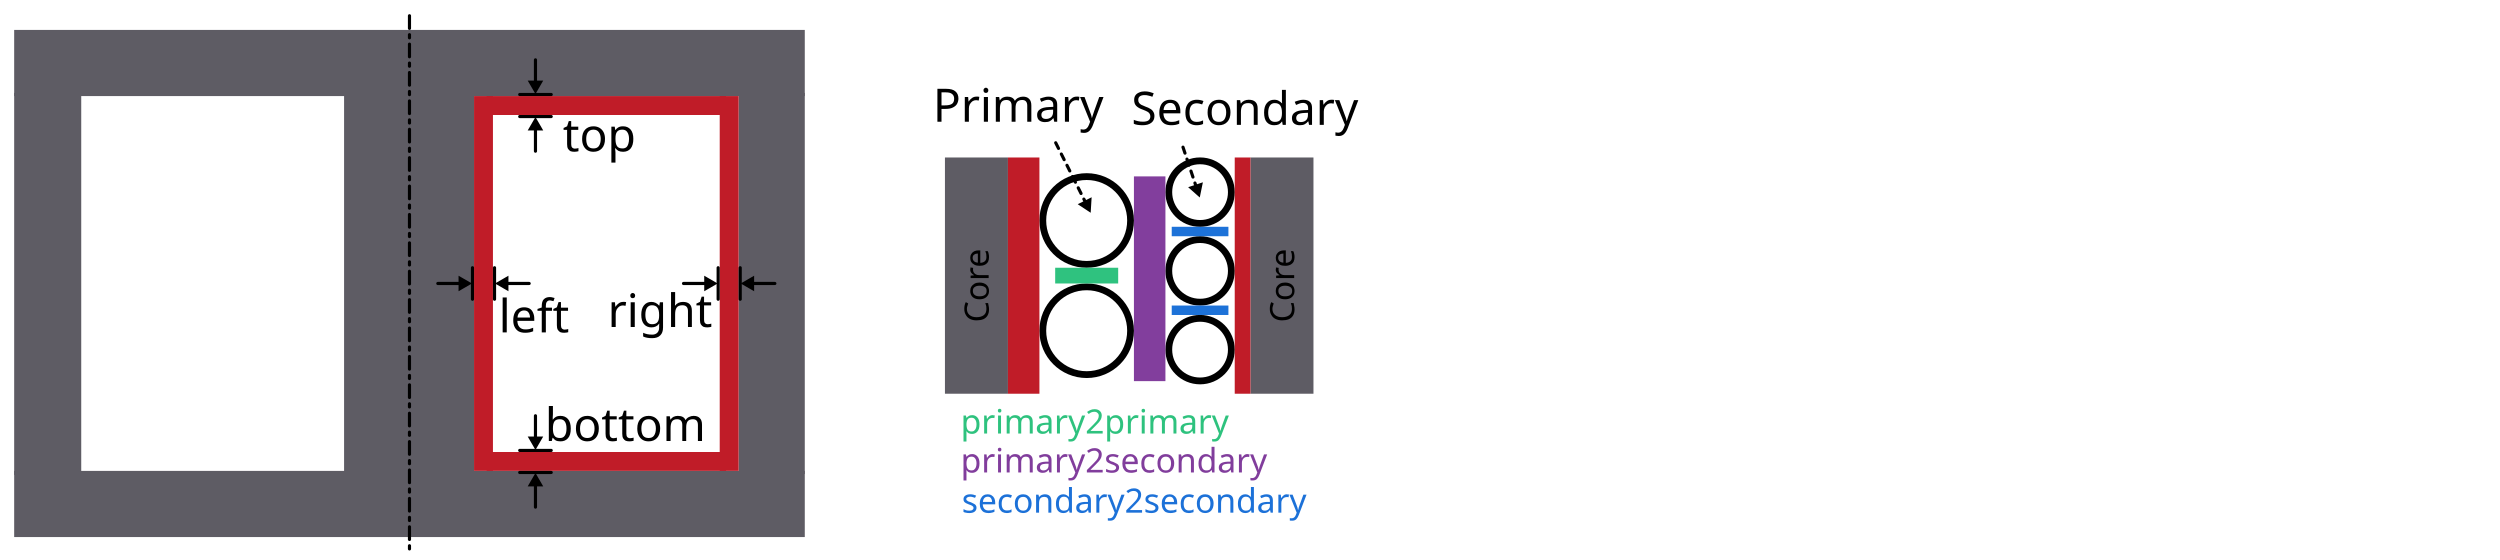
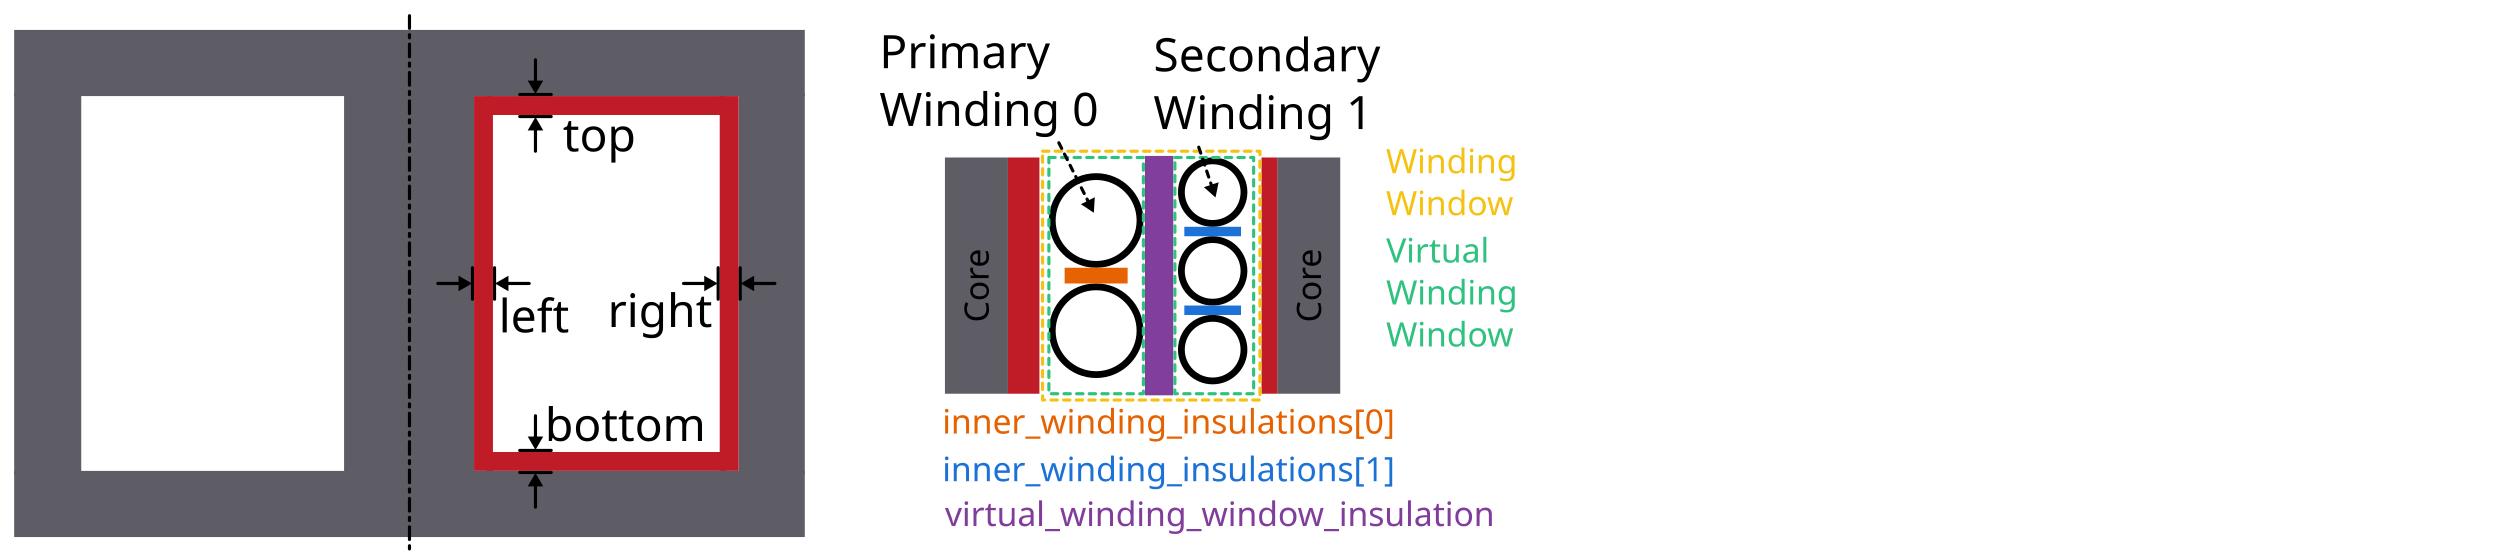
<svg xmlns="http://www.w3.org/2000/svg" width="210mm" height="47mm" viewBox="0 0 210 47" version="1.1" id="svg678">
  <defs id="defs675">
    <marker style="overflow:visible" id="TriangleInM-6-9" refX="0" refY="0" orient="auto">
      <path transform="scale(-0.4)" style="fill:#000000;fill-opacity:1;fill-rule:evenodd;stroke:#000000;stroke-width:1pt;stroke-opacity:1" d="M 5.77,0 -2.88,5 V -5 Z" id="path5871-2-0" />
    </marker>
    <marker style="overflow:visible" id="TriangleInM-6-1" refX="0" refY="0" orient="auto">
      <path transform="scale(-0.4)" style="fill:#000000;fill-opacity:1;fill-rule:evenodd;stroke:#000000;stroke-width:1pt;stroke-opacity:1" d="M 5.77,0 -2.88,5 V -5 Z" id="path5871-2-5" />
    </marker>
    <marker style="overflow:visible" id="TriangleInM-6-1-9" refX="0" refY="0" orient="auto">
      <path transform="scale(-0.4)" style="fill:#000000;fill-opacity:1;fill-rule:evenodd;stroke:#000000;stroke-width:1pt;stroke-opacity:1" d="M 5.77,0 -2.88,5 V -5 Z" id="path5871-2-5-4" />
    </marker>
    <marker style="overflow:visible" id="TriangleInM-6-1-9-5" refX="0" refY="0" orient="auto">
      <path transform="scale(-0.4)" style="fill:#000000;fill-opacity:1;fill-rule:evenodd;stroke:#000000;stroke-width:1pt;stroke-opacity:1" d="M 5.77,0 -2.88,5 V -5 Z" id="path5871-2-5-4-0" />
    </marker>
    <marker style="overflow:visible" id="TriangleInM-6-4" refX="0" refY="0" orient="auto">
      <path transform="scale(-0.4)" style="fill:#000000;fill-opacity:1;fill-rule:evenodd;stroke:#000000;stroke-width:1pt;stroke-opacity:1" d="M 5.77,0 -2.88,5 V -5 Z" id="path5871-2-9" />
    </marker>
    <marker style="overflow:visible" id="TriangleInM" refX="0" refY="0" orient="auto">
      <path transform="scale(-0.4)" style="fill:context-stroke;fill-rule:evenodd;stroke:context-stroke;stroke-width:1pt" d="M 5.77,0 -2.88,5 V -5 Z" id="path5871" />
    </marker>
    <marker style="overflow:visible" id="TriangleInM-0" refX="0" refY="0" orient="auto">
      <path transform="scale(-0.4)" style="fill:context-stroke;fill-rule:evenodd;stroke:context-stroke;stroke-width:1pt" d="M 5.77,0 -2.88,5 V -5 Z" id="path5871-3" />
    </marker>
    <marker style="overflow:visible" id="TriangleInM-5" refX="0" refY="0" orient="auto">
      <path transform="scale(-0.4)" style="fill:context-stroke;fill-rule:evenodd;stroke:context-stroke;stroke-width:1pt" d="M 5.77,0 -2.88,5 V -5 Z" id="path5871-1" />
    </marker>
    <marker style="overflow:visible" id="TriangleInM-0-1" refX="0" refY="0" orient="auto">
      <path transform="scale(-0.4)" style="fill:context-stroke;fill-rule:evenodd;stroke:context-stroke;stroke-width:1pt" d="M 5.77,0 -2.88,5 V -5 Z" id="path5871-3-0" />
    </marker>
    <marker style="overflow:visible" id="TriangleInM-4" refX="0" refY="0" orient="auto">
      <path transform="scale(-0.4)" style="fill:context-stroke;fill-rule:evenodd;stroke:context-stroke;stroke-width:1pt" d="M 5.77,0 -2.88,5 V -5 Z" id="path5871-6" />
    </marker>
    <marker style="overflow:visible" id="TriangleInM-0-2" refX="0" refY="0" orient="auto">
      <path transform="scale(-0.4)" style="fill:context-stroke;fill-rule:evenodd;stroke:context-stroke;stroke-width:1pt" d="M 5.77,0 -2.88,5 V -5 Z" id="path5871-3-5" />
    </marker>
    <marker style="overflow:visible" id="TriangleInM-0-2-7" refX="0" refY="0" orient="auto">
      <path transform="scale(-0.4)" style="fill:context-stroke;fill-rule:evenodd;stroke:context-stroke;stroke-width:1pt" d="M 5.77,0 -2.88,5 V -5 Z" id="path5871-3-5-2" />
    </marker>
    <marker style="overflow:visible" id="TriangleInM-4-4" refX="0" refY="0" orient="auto">
      <path transform="scale(-0.4)" style="fill:context-stroke;fill-rule:evenodd;stroke:context-stroke;stroke-width:1pt" d="M 5.77,0 -2.88,5 V -5 Z" id="path5871-6-0" />
    </marker>
    <marker orient="auto" refY="0" refX="0" id="marker14281-6" style="overflow:visible">
      <path id="path14279-0" d="M 5.77,0 -2.88,5 V -5 Z" style="fill:context-stroke;fill-rule:evenodd;stroke:context-stroke;stroke-width:1pt" transform="scale(-0.4)" />
    </marker>
    <marker orient="auto" refY="0" refX="0" id="marker14281-6-3" style="overflow:visible">
      <path id="path14279-0-3" d="M 5.77,0 -2.88,5 V -5 Z" style="fill:context-stroke;fill-rule:evenodd;stroke:context-stroke;stroke-width:1pt" transform="scale(-0.4)" />
    </marker>
  </defs>
  <g id="layer1">
-     <ellipse cy="27.781" cx="91.281" id="path5953-0-9-3-01-44-2-7-1-3-4-9-8" style="fill:none;fill-opacity:1;stroke:#000000;stroke-width:0.572;stroke-linecap:round;stroke-linejoin:round;stroke-miterlimit:4;stroke-dasharray:none;stroke-dashoffset:0;stroke-opacity:1;paint-order:normal" rx="3.687" ry="3.687" />
-     <ellipse cy="29.369" cx="100.806" id="path5953-0-9-3-01-44-2-7-1-3-4-9-8-6" style="fill:none;fill-opacity:1;stroke:#000000;stroke-width:0.572;stroke-linecap:round;stroke-linejoin:round;stroke-miterlimit:4;stroke-dasharray:none;stroke-dashoffset:0;stroke-opacity:1;paint-order:normal" rx="2.629" ry="2.629" />
-     <ellipse cy="22.754" cx="100.806" id="path5953-0-9-3-01-44-2-7-1-3-4-9-8-6-0" style="fill:none;fill-opacity:1;stroke:#000000;stroke-width:0.572;stroke-linecap:round;stroke-linejoin:round;stroke-miterlimit:4;stroke-dasharray:none;stroke-dashoffset:0;stroke-opacity:1;paint-order:normal" rx="2.629" ry="2.629" />
-     <ellipse cy="16.14" cx="100.806" id="path5953-0-9-3-01-44-2-7-1-3-4-9-8-6-0-0" style="fill:none;fill-opacity:1;stroke:#000000;stroke-width:0.572;stroke-linecap:round;stroke-linejoin:round;stroke-miterlimit:4;stroke-dasharray:none;stroke-dashoffset:0;stroke-opacity:1;paint-order:normal" rx="2.629" ry="2.629" />
-     <ellipse cy="18.521" cx="91.281" id="path5953-0-9-3-01-44-2-7-1-3-4-9-8-9" style="fill:none;fill-opacity:1;stroke:#000000;stroke-width:0.572;stroke-linecap:round;stroke-linejoin:round;stroke-miterlimit:4;stroke-dasharray:none;stroke-dashoffset:0;stroke-opacity:1;paint-order:normal" rx="3.687" ry="3.687" />
-     <rect style="fill:#2ec27e;fill-opacity:0.99;stroke:#2ec27e;stroke-width:0" id="rect1319-5-0-9-3-4-0-5-3" width="5.292" height="1.323" x="88.635" y="22.49" ry="3.5527137e-15" rx="3.5527137e-15" />
-     <rect style="fill:#1c71d8;fill-opacity:0.99;stroke:#1c71d8;stroke-width:0" id="rect1319-5-0-9-3-4-0-5-3-2" width="4.762" height="0.794" x="98.425" y="25.665" ry="3.5527137e-15" rx="3.5527137e-15" />
-     <rect style="fill:#1c71d8;fill-opacity:0.99;stroke:#1c71d8;stroke-width:0" id="rect1319-5-0-9-3-4-0-5-3-2-1" width="4.762" height="0.794" x="98.425" y="19.05" ry="3.5527137e-15" rx="3.5527137e-15" />
-     <rect style="fill:#813d9c;fill-opacity:0.99;stroke:#813d9c;stroke-width:0" id="rect1319-5-0-9-3-4-0-5-3-8" width="17.198" height="2.646" x="14.817" y="-97.896" ry="3.5527137e-15" rx="3.5527137e-15" transform="rotate(90)" />
-     <rect style="fill:#5e5c64;fill-opacity:1;stroke:#5e5c64;stroke-width:0" id="rect1319-5-0-9-3-4-0-2-51" width="19.844" height="5.292" x="13.229" y="-110.331" transform="rotate(90)" ry="3.5527137e-15" rx="3.5527137e-15" />
+     <ellipse cy="27.781" cx="92.075" id="path5953-0-9-3-01-44-2-7-1-3-4-9-8" style="fill:none;fill-opacity:1;stroke:#000000;stroke-width:0.572;stroke-linecap:round;stroke-linejoin:round;stroke-miterlimit:4;stroke-dasharray:none;stroke-dashoffset:0;stroke-opacity:1;paint-order:normal" rx="3.687" ry="3.687" />
+     <ellipse cy="29.369" cx="101.865" id="path5953-0-9-3-01-44-2-7-1-3-4-9-8-6" style="fill:none;fill-opacity:1;stroke:#000000;stroke-width:0.572;stroke-linecap:round;stroke-linejoin:round;stroke-miterlimit:4;stroke-dasharray:none;stroke-dashoffset:0;stroke-opacity:1;paint-order:normal" rx="2.629" ry="2.629" />
+     <ellipse cy="22.754" cx="101.865" id="path5953-0-9-3-01-44-2-7-1-3-4-9-8-6-0" style="fill:none;fill-opacity:1;stroke:#000000;stroke-width:0.572;stroke-linecap:round;stroke-linejoin:round;stroke-miterlimit:4;stroke-dasharray:none;stroke-dashoffset:0;stroke-opacity:1;paint-order:normal" rx="2.629" ry="2.629" />
+     <ellipse cy="16.14" cx="101.865" id="path5953-0-9-3-01-44-2-7-1-3-4-9-8-6-0-0" style="fill:none;fill-opacity:1;stroke:#000000;stroke-width:0.572;stroke-linecap:round;stroke-linejoin:round;stroke-miterlimit:4;stroke-dasharray:none;stroke-dashoffset:0;stroke-opacity:1;paint-order:normal" rx="2.629" ry="2.629" />
+     <ellipse cy="18.521" cx="92.075" id="path5953-0-9-3-01-44-2-7-1-3-4-9-8-9" style="fill:none;fill-opacity:1;stroke:#000000;stroke-width:0.572;stroke-linecap:round;stroke-linejoin:round;stroke-miterlimit:4;stroke-dasharray:none;stroke-dashoffset:0;stroke-opacity:1;paint-order:normal" rx="3.687" ry="3.687" />
+     <rect style="fill:#e66100;fill-opacity:0.99;stroke:#2ec27e;stroke-width:0" id="rect1319-5-0-9-3-4-0-5-3" width="5.292" height="1.323" x="89.429" y="22.49" ry="3.5527137e-15" rx="3.5527137e-15" />
+     <rect style="fill:#1c71d8;fill-opacity:0.99;stroke:#1c71d8;stroke-width:0" id="rect1319-5-0-9-3-4-0-5-3-2" width="4.762" height="0.794" x="99.483" y="25.665" ry="3.5527137e-15" rx="3.5527137e-15" />
+     <rect style="fill:#1c71d8;fill-opacity:0.99;stroke:#1c71d8;stroke-width:0" id="rect1319-5-0-9-3-4-0-5-3-2-1" width="4.762" height="0.794" x="99.483" y="19.05" ry="3.5527137e-15" rx="3.5527137e-15" />
+     <rect style="fill:#813d9c;fill-opacity:0.99;stroke:#813d9c;stroke-width:0.265;stroke-dasharray:none" id="rect1319-5-0-9-3-4-0-5-3-8" width="19.844" height="2.117" x="13.229" y="-98.425" ry="3.5527137e-15" rx="3.5527137e-15" transform="rotate(90)" />
+     <rect style="fill:#5e5c64;fill-opacity:1;stroke:#5e5c64;stroke-width:0" id="rect1319-5-0-9-3-4-0-2-51" width="19.844" height="5.292" x="13.229" y="-112.58" transform="rotate(90)" ry="3.5527137e-15" rx="3.5527137e-15" />
    <rect style="fill:#5e5c64;fill-opacity:1;stroke:#5e5c64;stroke-width:0" id="rect1319-5-0-9-3-4-0-2-5-1" width="19.844" height="5.292" x="13.229" y="-84.667" transform="rotate(90)" ry="3.5527137e-15" rx="3.5527137e-15" />
-     <rect style="fill:#c01c28;fill-opacity:1;stroke:#c01c28;stroke-width:0" id="rect1319-5-0-9-3-4-0-2-2-0" width="19.844" height="1.323" x="13.229" y="-105.04" transform="rotate(90)" ry="3.5527137e-15" rx="3.5527137e-15" />
+     <rect style="fill:#c01c28;fill-opacity:1;stroke:#c01c28;stroke-width:0" id="rect1319-5-0-9-3-4-0-2-2-0" width="19.844" height="1.323" x="13.229" y="-107.289" transform="rotate(90)" ry="3.5527137e-15" rx="3.5527137e-15" />
    <rect style="fill:#c01c28;fill-opacity:1;stroke:#c01c28;stroke-width:0" id="rect1319-5-0-9-3-4-0-2-2-4-8" width="19.844" height="2.646" x="13.229" y="-87.312" transform="rotate(90)" ry="3.5527137e-15" rx="3.5527137e-15" />
-     <text xml:space="preserve" style="font-size:2.822px;line-height:1.25;font-family:sans-serif;letter-spacing:0px;word-spacing:0px;stroke-width:0.265" x="-27.083" y="108.713" id="text9780-5" transform="rotate(-90)">
-       <tspan id="tspan9778-0" style="stroke-width:0.265" x="-27.083" y="108.713">Core</tspan>
+     <text xml:space="preserve" style="font-size:2.822px;line-height:1.25;font-family:sans-serif;letter-spacing:0px;word-spacing:0px;stroke-width:0.265" x="-27.083" y="110.962" id="text9780-5" transform="rotate(-90)">
+       <tspan id="tspan9778-0" style="stroke-width:0.265" x="-27.083" y="110.962">Core</tspan>
    </text>
    <text xml:space="preserve" style="font-size:2.822px;line-height:1.25;font-family:sans-serif;letter-spacing:0px;word-spacing:0px;stroke-width:0.265" x="-27.083" y="83.048" id="text9780-4-6" transform="rotate(-90)">
      <tspan id="tspan9778-8-4" style="stroke-width:0.265" x="-27.083" y="83.048">Core</tspan>
    </text>
-     <text xml:space="preserve" style="font-size:2.822px;line-height:0.85;font-family:sans-serif;-inkscape-font-specification:sans-serif;letter-spacing:0px;fill:#2ec27e;stroke-width:0.265" x="80.698" y="36.42" id="text4851-3-2-1-0">
-       <tspan id="tspan4849-1-8-9-5" x="80.698" y="36.42" style="font-size:2.822px;fill:#2ec27e;stroke-width:0.265">primary2primary</tspan>
+     <text xml:space="preserve" style="font-size:2.822px;line-height:0.85;font-family:sans-serif;-inkscape-font-specification:sans-serif;letter-spacing:0px;fill:#e66100;stroke-width:0.265" x="79.155" y="36.42" id="text4851-3-2-1-0">
+       <tspan id="tspan4849-1-8-9-5" x="79.155" y="36.42" style="font-size:2.822px;fill:#e66100;stroke-width:0.265">inner_winding_insulations[0]</tspan>
    </text>
-     <text xml:space="preserve" style="font-size:2.822px;line-height:0.85;font-family:sans-serif;-inkscape-font-specification:sans-serif;letter-spacing:0px;fill:#1c71d8;stroke-width:0.265" x="80.794" y="43.067" id="text4851-3-2-1-0-6">
-       <tspan id="tspan4849-1-8-9-5-4" x="80.794" y="43.067" style="font-size:2.822px;fill:#1c71d8;stroke-width:0.265">secondary2secondary</tspan>
+     <text xml:space="preserve" style="font-size:2.822px;line-height:0.85;font-family:sans-serif;-inkscape-font-specification:sans-serif;letter-spacing:0px;fill:#1c71d8;stroke-width:0.265" x="79.155" y="40.421" id="text4851-3-2-1-0-6">
+       <tspan id="tspan4849-1-8-9-5-4" x="79.155" y="40.421" style="font-size:2.822px;fill:#1c71d8;stroke-width:0.265">inner_winding_insulations[1]</tspan>
    </text>
-     <text xml:space="preserve" style="font-size:2.822px;line-height:0.85;font-family:sans-serif;-inkscape-font-specification:sans-serif;letter-spacing:0px;fill:#813d9c;stroke-width:0.265" x="80.698" y="39.688" id="text4851-3-2-1-0-6-0">
-       <tspan id="tspan4849-1-8-9-5-4-0" x="80.698" y="39.688" style="font-size:2.822px;fill:#813d9c;stroke-width:0.265">primary2secondary</tspan>
+     <text xml:space="preserve" style="font-size:2.822px;line-height:0.85;font-family:sans-serif;-inkscape-font-specification:sans-serif;letter-spacing:0px;fill:#813d9c;stroke-width:0.265" x="79.375" y="44.185" id="text4851-3-2-1-0-6-0">
+       <tspan id="tspan4849-1-8-9-5-4-0" x="79.375" y="44.185" style="font-size:2.822px;fill:#813d9c;stroke-width:0.265">virtual_winding_window_insulation</tspan>
    </text>
    <rect style="fill:#5e5c64;stroke:#5e5c64;stroke-width:0.265" id="rect5413-6-7-2-8" width="10.653" height="31.744" x="29.035" y="7.944" />
    <rect style="fill:#5e5c64;stroke:#5e5c64;stroke-width:0.265;stroke-dasharray:none" id="rect5413-9-1-4-4-7" width="66.146" height="5.292" x="1.323" y="39.688" />
    <rect style="fill:#5e5c64;fill-opacity:1;stroke:#5e5c64;stroke-width:0.265;stroke-dasharray:none" id="rect5413-9-1-9-0-1-2" width="66.146" height="5.292" x="1.323" y="2.646" />
    <rect style="fill:#5e5c64;stroke:#5e5c64;stroke-width:0.265;stroke-dasharray:none" id="rect5413-6-2-8-5-8" width="5.292" height="31.75" x="62.177" y="7.938" />
    <rect style="fill:#5e5c64;stroke:#5e5c64;stroke-width:0.265;stroke-dasharray:none" id="rect5413-6-6-6-8-8" width="5.368" height="31.826" x="1.323" y="7.938" />
    <rect style="fill:#c01c28;fill-opacity:1;stroke:#c01c28;stroke-width:0.265;stroke-linecap:butt;stroke-linejoin:miter;stroke-dasharray:none" id="rect1319-5-0-9-3-4-0-2-2-4-80" width="31.221" height="1.323" x="8.202" y="-41.275" transform="rotate(90)" ry="3.5527137e-15" rx="3.5527137e-15" />
    <rect style="fill:#c01c28;fill-opacity:1;stroke:#c01c28;stroke-width:0.265;stroke-linecap:butt;stroke-linejoin:miter;stroke-dasharray:none" id="rect1319-5-0-9-3-4-0-2-2-4-80-1" width="1.323" height="19.844" x="8.202" y="-60.854" transform="rotate(90)" ry="3.5527137e-15" rx="3.5527137e-15" />
    <rect style="fill:#c01c28;fill-opacity:1;stroke:#c01c28;stroke-width:0.265;stroke-linecap:butt;stroke-linejoin:miter;stroke-dasharray:none" id="rect1319-5-0-9-3-4-0-2-2-4-80-1-0" width="1.323" height="19.844" x="38.1" y="-60.854" transform="rotate(90)" ry="3.5527137e-15" rx="3.5527137e-15" />
    <rect style="fill:#c01c28;fill-opacity:1;stroke:#c01c28;stroke-width:0.265;stroke-linecap:butt;stroke-linejoin:miter;stroke-dasharray:none" id="rect1319-5-0-9-3-4-0-2-2-4-80-2" width="31.221" height="1.323" x="8.202" y="-61.912" transform="rotate(90)" ry="3.5527137e-15" rx="3.5527137e-15" />
    <path id="path5718-7-5" d="M 44.979,7.144 V 5.027" style="fill:none;stroke:#000000;stroke-width:0.265;stroke-linecap:round;stroke-linejoin:round;stroke-miterlimit:4;stroke-dasharray:none;stroke-opacity:1;marker-start:url(#TriangleInM)" />
    <path id="path5718" d="m 43.656,7.938 h 2.646" style="fill:none;stroke:#000000;stroke-width:0.265;stroke-linecap:round;stroke-linejoin:round;stroke-miterlimit:4;stroke-dasharray:none;stroke-opacity:1" />
    <path id="path5718-7-5-0" d="M 44.979,10.583 V 12.7" style="fill:none;stroke:#000000;stroke-width:0.265;stroke-linecap:round;stroke-linejoin:round;stroke-miterlimit:4;stroke-dasharray:none;stroke-opacity:1;marker-start:url(#TriangleInM-0)" />
    <path id="path5718-4" d="m 43.656,9.79 h 2.646" style="fill:none;stroke:#000000;stroke-width:0.265;stroke-linecap:round;stroke-linejoin:round;stroke-miterlimit:4;stroke-dasharray:none;stroke-opacity:1" />
    <path id="path5718-7-5-8" d="M 44.979,37.042 V 34.925" style="fill:none;stroke:#000000;stroke-width:0.265;stroke-linecap:round;stroke-linejoin:round;stroke-miterlimit:4;stroke-dasharray:none;stroke-opacity:1;marker-start:url(#TriangleInM-5)" />
    <path id="path5718-5" d="m 43.656,37.835 h 2.646" style="fill:none;stroke:#000000;stroke-width:0.265;stroke-linecap:round;stroke-linejoin:round;stroke-miterlimit:4;stroke-dasharray:none;stroke-opacity:1" />
    <path id="path5718-7-5-0-0" d="m 44.979,40.481 v 2.117" style="fill:none;stroke:#000000;stroke-width:0.265;stroke-linecap:round;stroke-linejoin:round;stroke-miterlimit:4;stroke-dasharray:none;stroke-opacity:1;marker-start:url(#TriangleInM-0-1)" />
    <path id="path5718-4-6" d="m 43.656,39.688 h 2.646" style="fill:none;stroke:#000000;stroke-width:0.265;stroke-linecap:round;stroke-linejoin:round;stroke-miterlimit:4;stroke-dasharray:none;stroke-opacity:1" />
    <path id="path5718-7-5-86" d="M 38.894,23.812 H 36.777" style="fill:none;stroke:#000000;stroke-width:0.265;stroke-linecap:round;stroke-linejoin:round;stroke-miterlimit:4;stroke-dasharray:none;stroke-opacity:1;marker-start:url(#TriangleInM-4)" />
    <path id="path5718-2" d="M 39.688,25.135 V 22.49" style="fill:none;stroke:#000000;stroke-width:0.265;stroke-linecap:round;stroke-linejoin:round;stroke-miterlimit:4;stroke-dasharray:none;stroke-opacity:1" />
    <path id="path5718-7-5-0-8" d="M 42.333,23.812 H 44.45" style="fill:none;stroke:#000000;stroke-width:0.265;stroke-linecap:round;stroke-linejoin:round;stroke-miterlimit:4;stroke-dasharray:none;stroke-opacity:1;marker-start:url(#TriangleInM-0-2)" />
    <path id="path5718-4-4" d="M 41.54,25.135 V 22.49" style="fill:none;stroke:#000000;stroke-width:0.265;stroke-linecap:round;stroke-linejoin:round;stroke-miterlimit:4;stroke-dasharray:none;stroke-opacity:1" />
    <path id="path5718-7-5-86-6" d="M 59.531,23.812 H 57.415" style="fill:none;stroke:#000000;stroke-width:0.265;stroke-linecap:round;stroke-linejoin:round;stroke-miterlimit:4;stroke-dasharray:none;stroke-opacity:1;marker-start:url(#TriangleInM-4-4)" />
    <path id="path5718-2-2" d="M 60.325,25.135 V 22.49" style="fill:none;stroke:#000000;stroke-width:0.265;stroke-linecap:round;stroke-linejoin:round;stroke-miterlimit:4;stroke-dasharray:none;stroke-opacity:1" />
    <path id="path5718-7-5-0-8-9" d="M 62.971,23.812 H 65.088" style="fill:none;stroke:#000000;stroke-width:0.265;stroke-linecap:round;stroke-linejoin:round;stroke-miterlimit:4;stroke-dasharray:none;stroke-opacity:1;marker-start:url(#TriangleInM-0-2-7)" />
    <path id="path5718-4-4-9" d="M 62.177,25.135 V 22.49" style="fill:none;stroke:#000000;stroke-width:0.265;stroke-linecap:round;stroke-linejoin:round;stroke-miterlimit:4;stroke-dasharray:none;stroke-opacity:1" />
    <text xml:space="preserve" style="font-size:3.881px;line-height:1.25;font-family:sans-serif;letter-spacing:0px;word-spacing:0px;stroke-width:0.265" x="41.894" y="27.923" id="text24141">
      <tspan id="tspan24139" style="stroke-width:0.265" x="41.894" y="27.923">left</tspan>
    </text>
    <text xml:space="preserve" style="font-size:3.881px;line-height:1.25;font-family:sans-serif;letter-spacing:0px;word-spacing:0px;stroke-width:0.265" x="51.046" y="27.467" id="text24145">
      <tspan id="tspan24143" style="stroke-width:0.265" x="51.046" y="27.467">right</tspan>
    </text>
-     <text xml:space="preserve" style="font-size:3.881px;line-height:1.25;font-family:sans-serif;letter-spacing:0px;word-spacing:0px;stroke-width:0.265" x="78.367" y="10.225" id="text24145-1">
-       <tspan id="tspan24143-9" style="stroke-width:0.265" x="78.367" y="10.225">Primary</tspan>
+     <text xml:space="preserve" style="font-size:3.881px;line-height:1.25;font-family:sans-serif;letter-spacing:0px;word-spacing:0px;stroke-width:0.265" x="73.87" y="5.727" id="text24145-1">
+       <tspan id="tspan24143-9" style="stroke-width:0.265" x="73.87" y="5.727">Primary</tspan>
+       <tspan style="stroke-width:0.265" x="73.87" y="10.578" id="tspan1632">Winding 0</tspan>
    </text>
-     <text xml:space="preserve" style="font-size:3.881px;line-height:1.25;font-family:sans-serif;letter-spacing:0px;word-spacing:0px;stroke-width:0.265" x="95.036" y="10.489" id="text24145-1-6">
-       <tspan id="tspan24143-9-9" style="stroke-width:0.265" x="95.036" y="10.489">Secondary</tspan>
+     <text xml:space="preserve" style="font-size:3.881px;line-height:1.25;font-family:sans-serif;letter-spacing:0px;word-spacing:0px;stroke-width:0.265" x="96.888" y="5.991" id="text24145-1-6">
+       <tspan id="tspan24143-9-9" style="stroke-width:0.265" x="96.888" y="5.991">Secondary</tspan>
+       <tspan style="stroke-width:0.265" x="96.888" y="10.842" id="tspan1634">Winding 1</tspan>
    </text>
    <text xml:space="preserve" style="font-size:3.881px;line-height:1.25;font-family:sans-serif;letter-spacing:0px;word-spacing:0px;stroke-width:0.265" x="47.279" y="12.719" id="text24149">
      <tspan id="tspan24147" style="stroke-width:0.265" x="47.279" y="12.719">top</tspan>
    </text>
    <text xml:space="preserve" style="font-size:3.881px;line-height:1.25;font-family:sans-serif;letter-spacing:0px;word-spacing:0px;stroke-width:0.265" x="45.773" y="37.042" id="text24153">
      <tspan id="tspan24151" style="stroke-width:0.265" x="45.773" y="37.042">bottom</tspan>
    </text>
    <path id="path5293-8-5" d="M 34.396,1.323 V 46.302" style="fill:none;stroke:#000000;stroke-width:0.265;stroke-linecap:round;stroke-linejoin:miter;stroke-miterlimit:4;stroke-dasharray:1.06, 0.53, 0.265, 0.53;stroke-dashoffset:0;stroke-opacity:1" />
-     <path id="path5293-3-6" d="M 91.281,17.198 88.635,11.906" style="fill:none;stroke:#000000;stroke-width:0.265;stroke-linecap:round;stroke-linejoin:miter;stroke-miterlimit:4;stroke-dasharray:0.529, 0.529;stroke-dashoffset:0;stroke-opacity:1;marker-start:url(#marker14281-6)" />
-     <path id="path5293-3-6-8" d="M 100.542,15.875 99.219,11.906" style="fill:none;stroke:#000000;stroke-width:0.265;stroke-linecap:round;stroke-linejoin:miter;stroke-miterlimit:4;stroke-dasharray:0.529, 0.529;stroke-dashoffset:0;stroke-opacity:1;marker-start:url(#marker14281-6-3)" />
+     <rect style="fill:none;stroke:#2ec27e;stroke-width:0.265;stroke-linecap:round;stroke-linejoin:round;stroke-miterlimit:4;stroke-dasharray:0.53, 0.53;stroke-dashoffset:0" id="rect10040-3-6-8-6-0" width="7.938" height="19.844" x="88.106" y="13.229" />
+     <rect style="fill:none;stroke:#2ec27e;stroke-width:0.265;stroke-linecap:round;stroke-linejoin:round;stroke-miterlimit:4;stroke-dasharray:0.53, 0.53;stroke-dashoffset:0" id="rect10040-3-6-8-6-0-3" width="6.615" height="19.844" x="98.69" y="13.229" />
+     <rect style="fill:none;stroke:#f5c211;stroke-width:0.265;stroke-linecap:round;stroke-linejoin:round;stroke-miterlimit:4;stroke-dasharray:0.53, 0.53;stroke-dashoffset:0" id="rect10040-3-6-8-6" width="18.256" height="20.902" x="87.577" y="12.7" />
+     <text xml:space="preserve" style="font-size:2.822px;line-height:1.25;font-family:sans-serif;letter-spacing:0px;word-spacing:0px;fill:#f5c211;stroke-width:0.265" x="116.417" y="14.552" id="text7434-7">
+       <tspan id="tspan7432-5" style="font-size:2.822px;fill:#f5c211;stroke-width:0.265" x="116.417" y="14.552">Winding</tspan>
+       <tspan style="font-size:2.822px;fill:#f5c211;stroke-width:0.265" x="116.417" y="18.08" id="tspan8767">Window</tspan>
+     </text>
+     <text xml:space="preserve" style="font-size:2.822px;line-height:1.25;font-family:sans-serif;letter-spacing:0px;word-spacing:0px;fill:#2ec27e;stroke-width:0.265" x="116.434" y="22.049" id="text7434-7-4">
+       <tspan id="tspan7432-5-2" style="font-size:2.822px;fill:#2ec27e;stroke-width:0.265" x="116.434" y="22.049">Virtual</tspan>
+       <tspan style="font-size:2.822px;fill:#2ec27e;stroke-width:0.265" x="116.434" y="25.576" id="tspan35380">Winding</tspan>
+       <tspan style="font-size:2.822px;fill:#2ec27e;stroke-width:0.265" x="116.434" y="29.104" id="tspan8767-9">Window</tspan>
+     </text>
+     <path id="path5293-3-6" d="M 91.546,17.198 88.9,11.906" style="fill:none;stroke:#000000;stroke-width:0.265;stroke-linecap:round;stroke-linejoin:miter;stroke-miterlimit:4;stroke-dasharray:0.529, 0.529;stroke-dashoffset:0;stroke-opacity:1;marker-start:url(#marker14281-6)" />
+     <path id="path5293-3-6-8" d="m 101.865,15.875 -1.323,-3.969" style="fill:none;stroke:#000000;stroke-width:0.265;stroke-linecap:round;stroke-linejoin:miter;stroke-miterlimit:4;stroke-dasharray:0.529, 0.529;stroke-dashoffset:0;stroke-opacity:1;marker-start:url(#marker14281-6-3)" />
  </g>
</svg>
